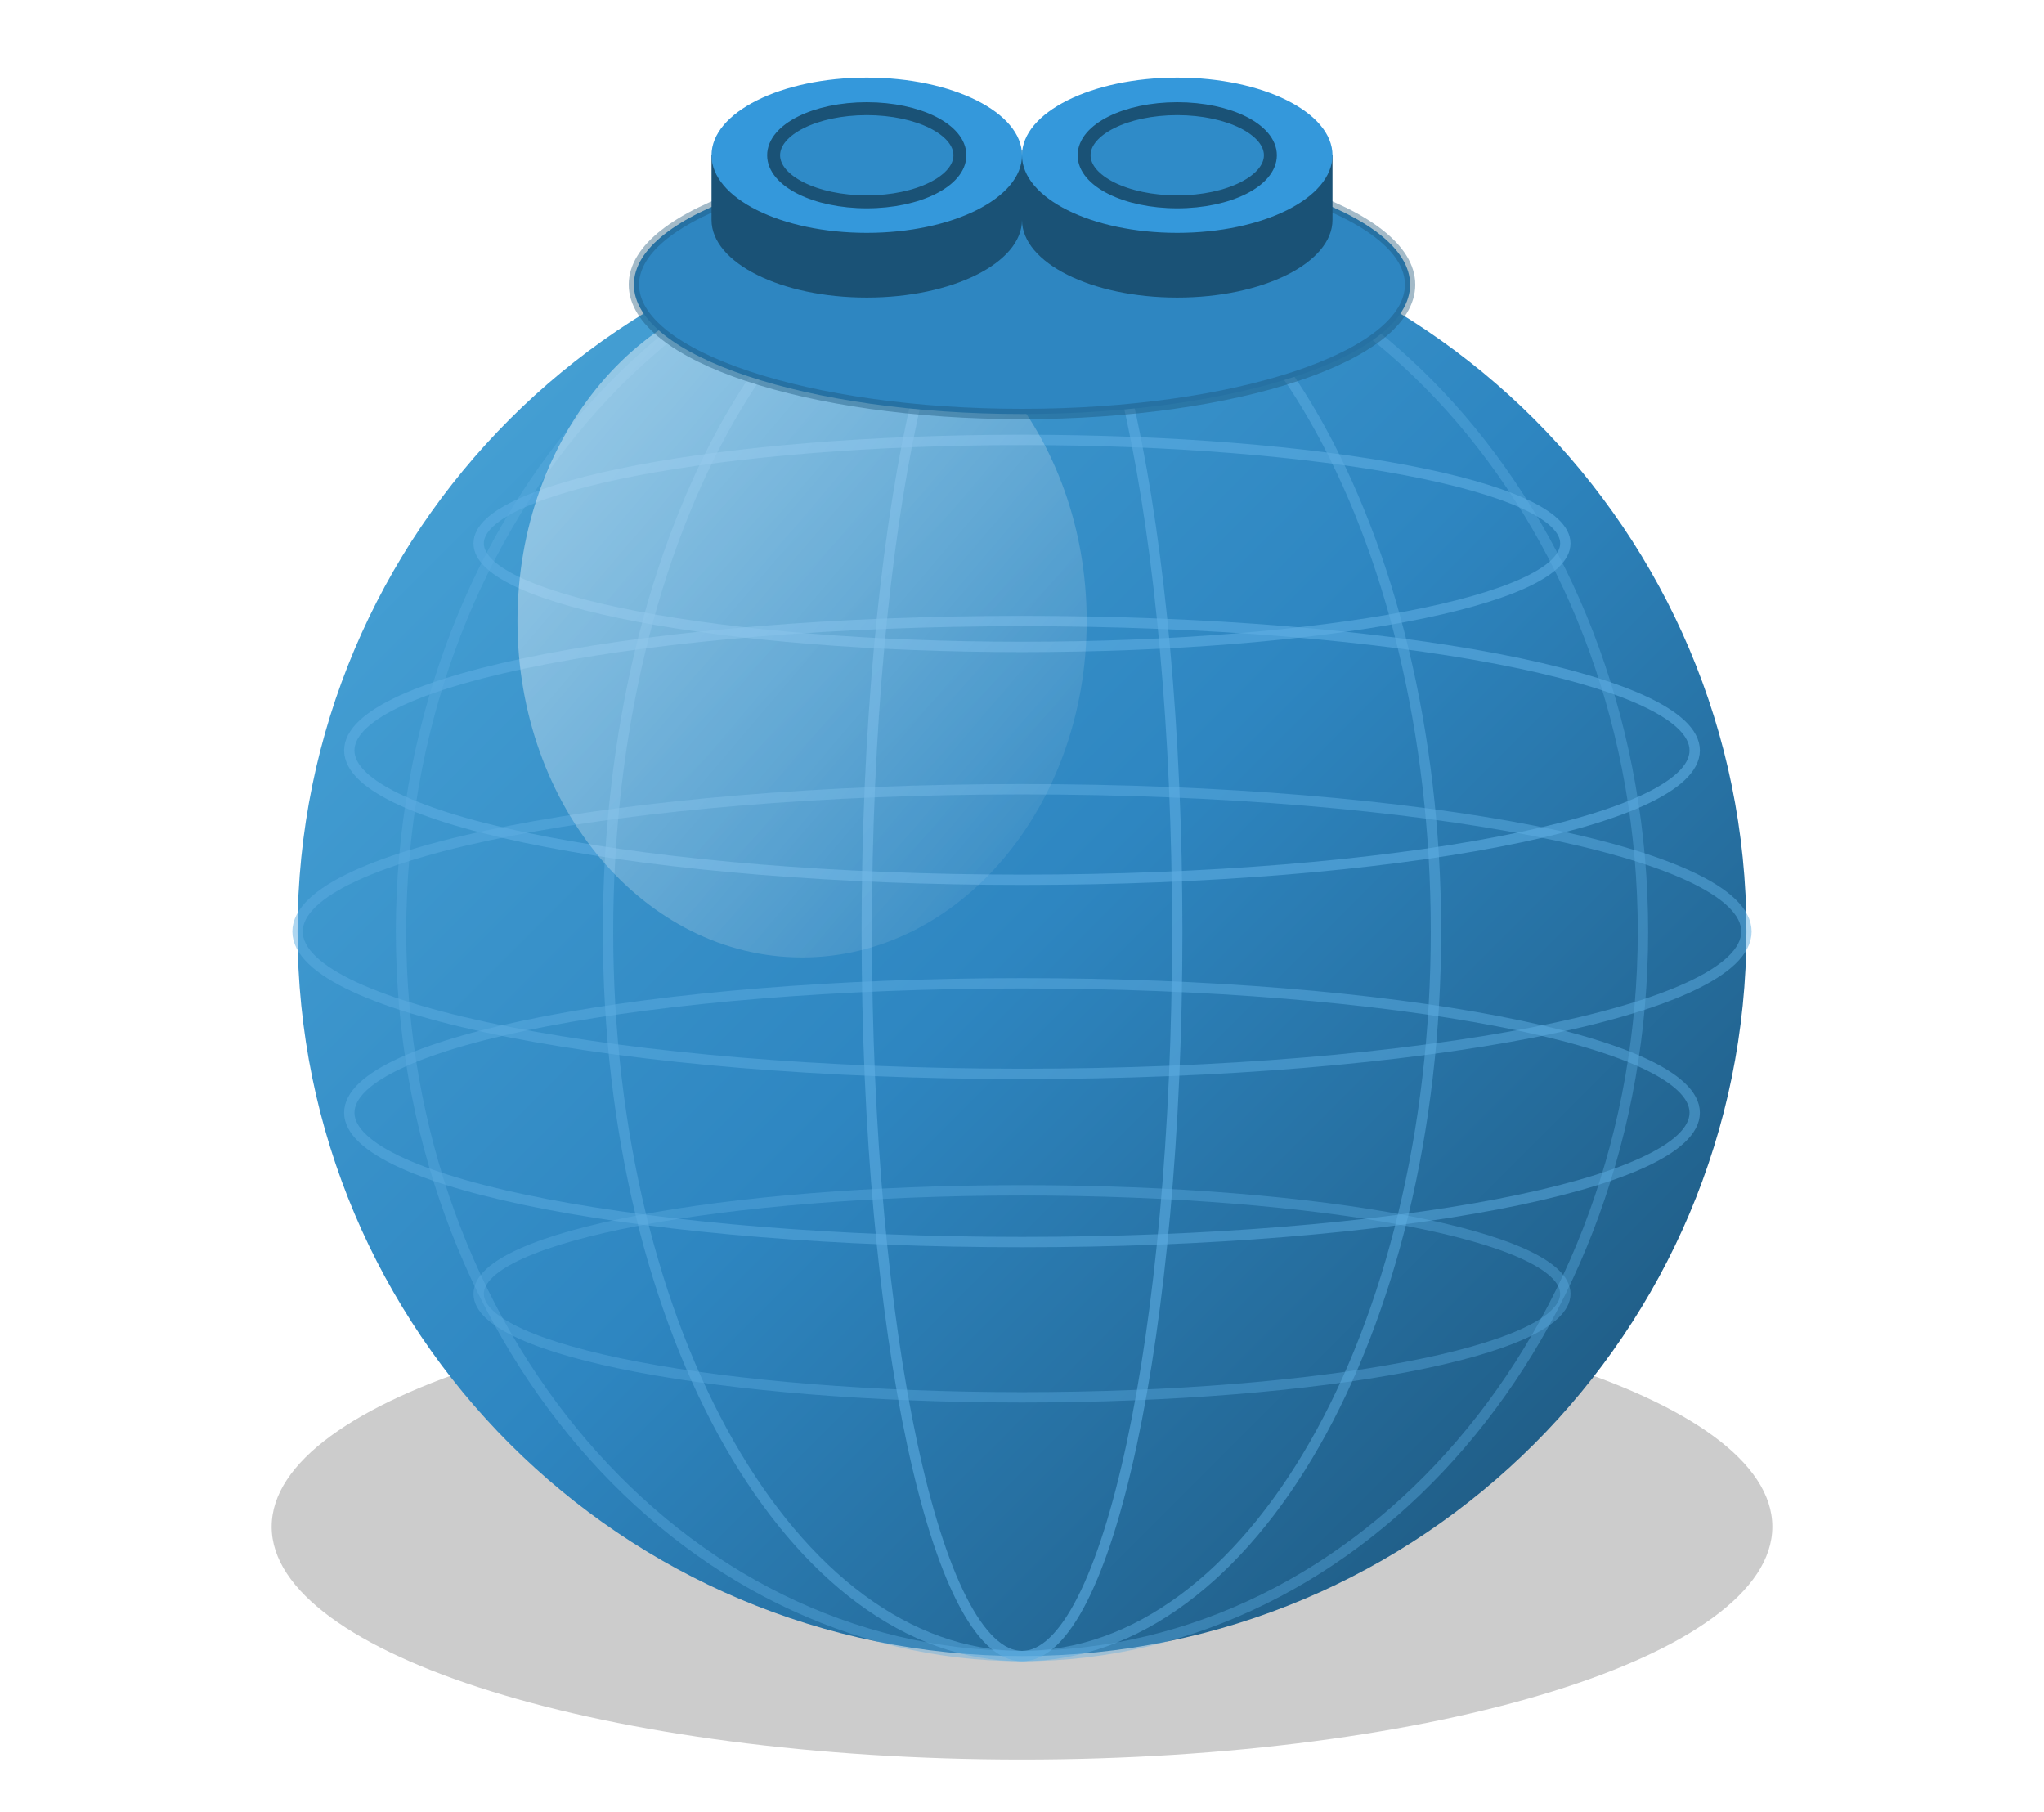
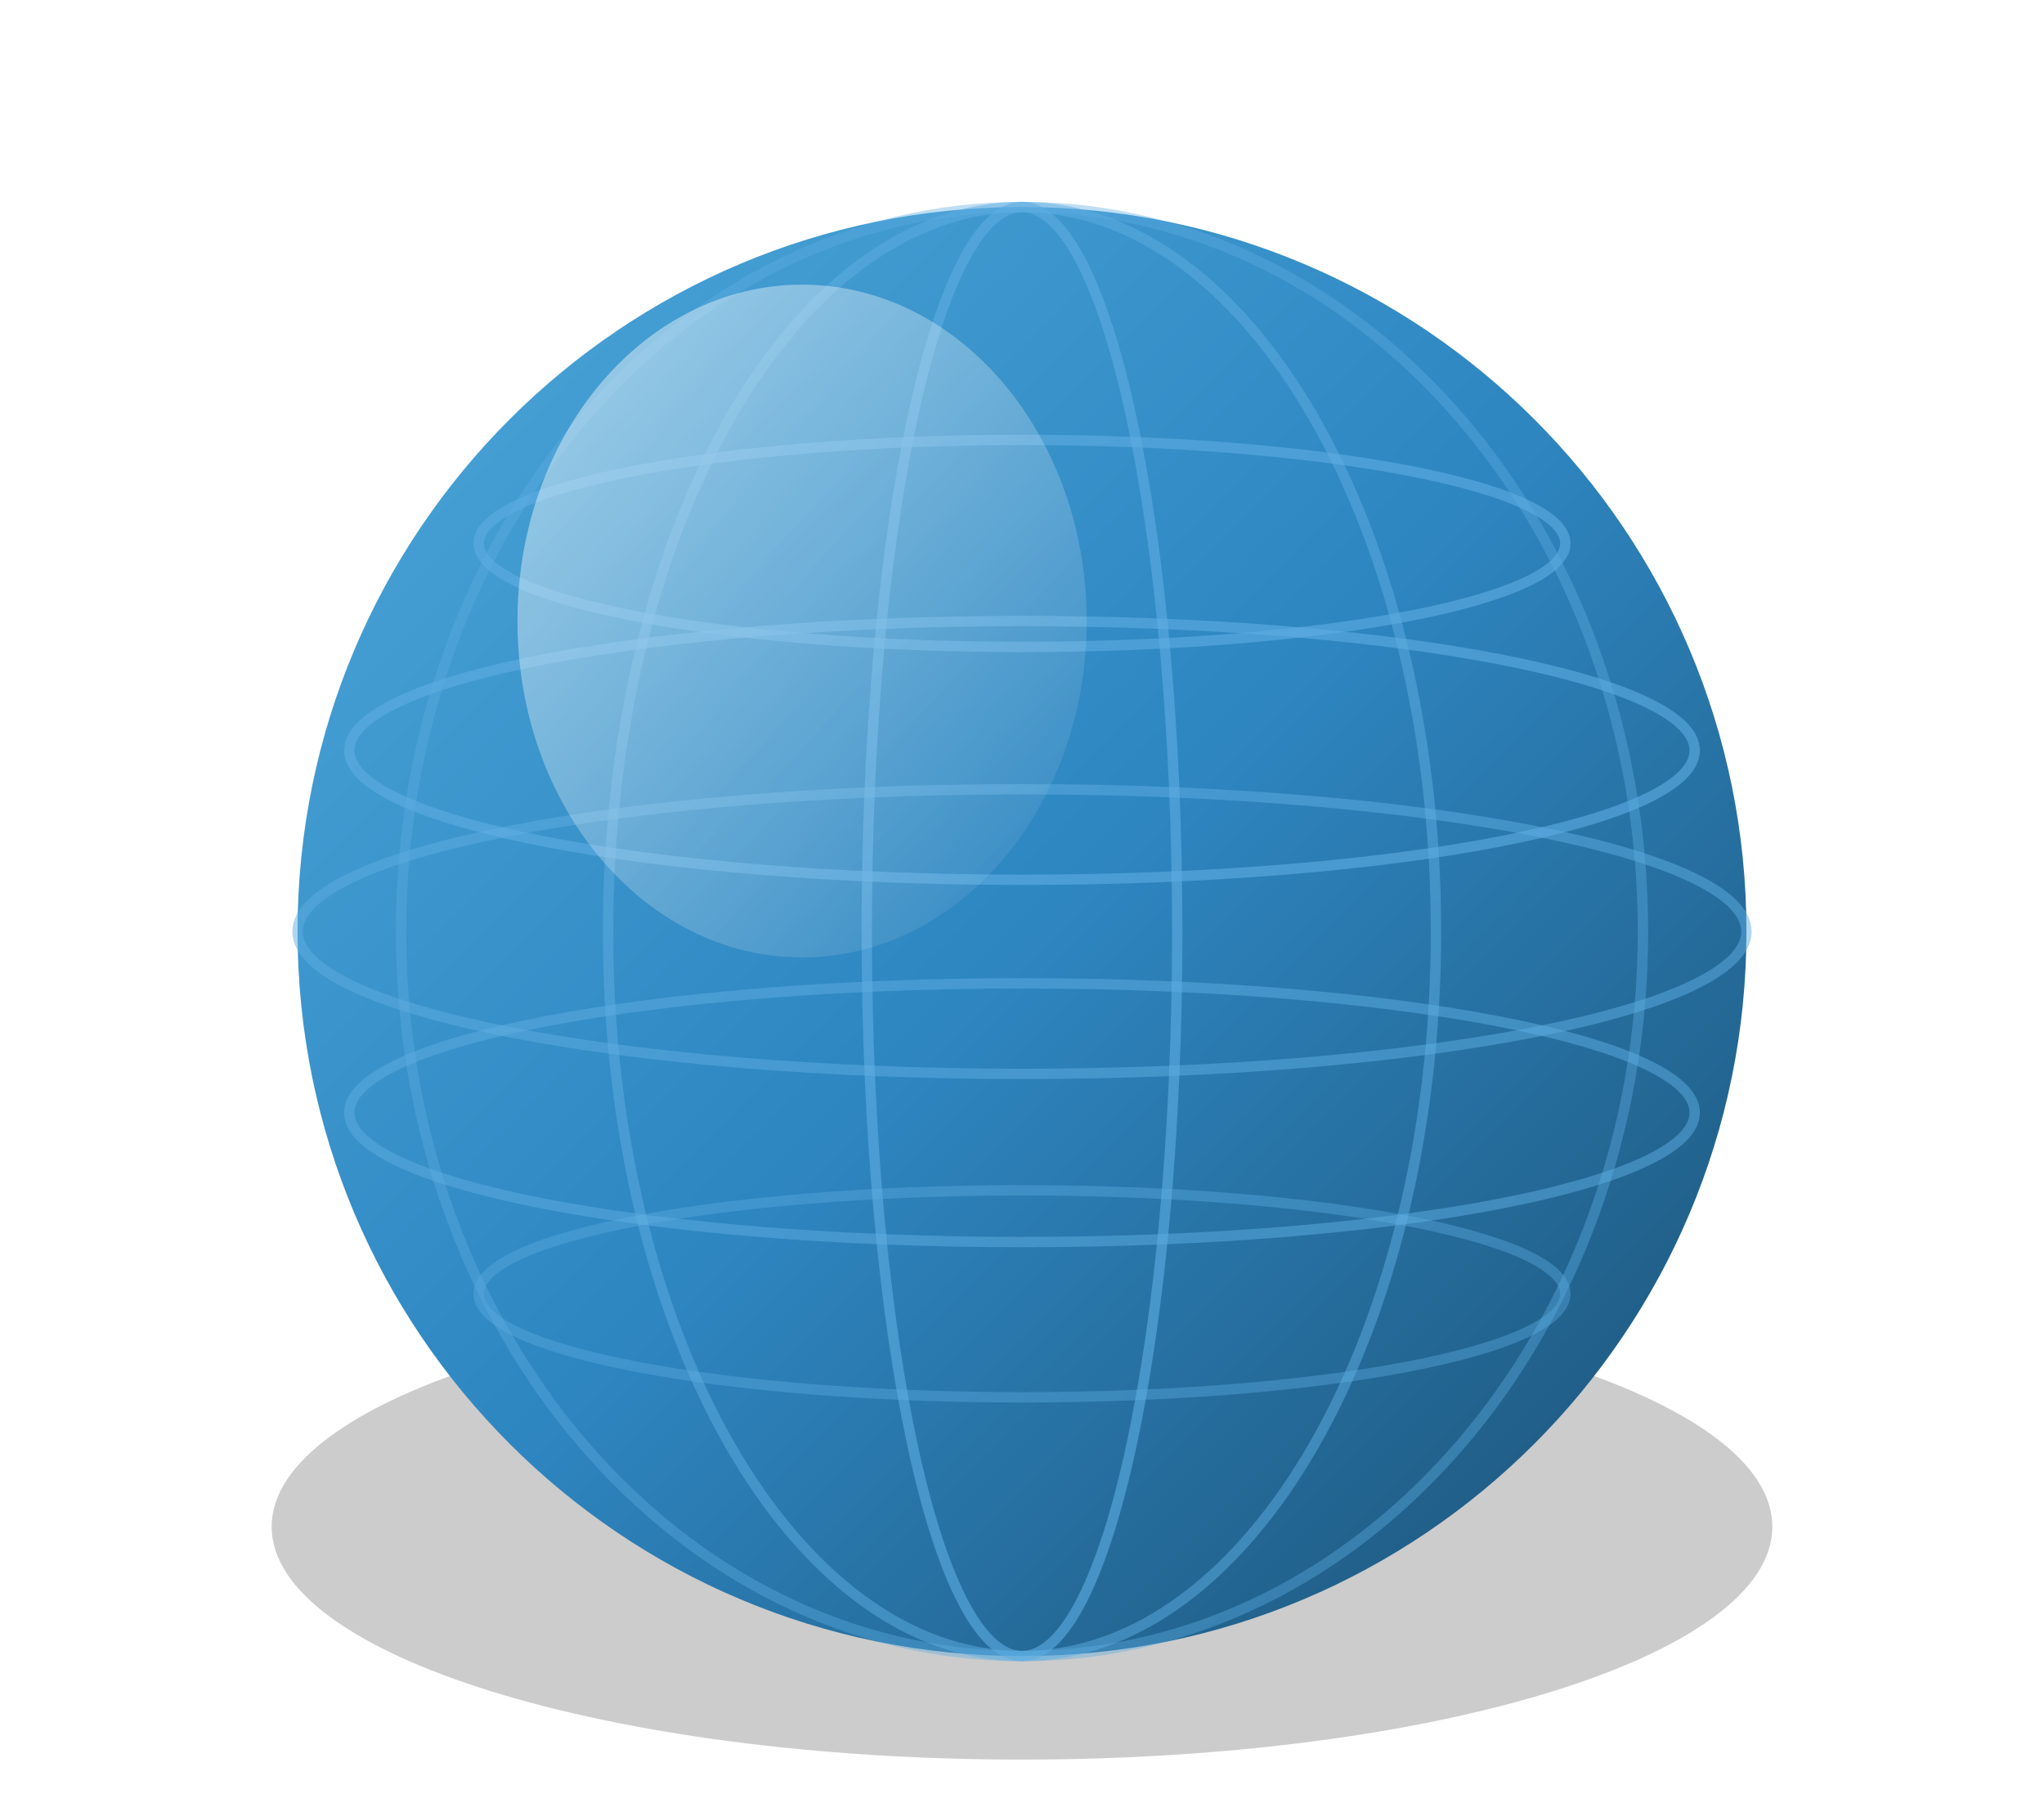
<svg xmlns="http://www.w3.org/2000/svg" viewBox="0 0 158 140">
  <defs>
    <linearGradient id="globe-body" x1="0%" y1="0%" x2="100%" y2="100%">
      <stop offset="0%" stop-color="#4DA8DA" />
      <stop offset="50%" stop-color="#2E86C1" />
      <stop offset="100%" stop-color="#1B4F72" />
    </linearGradient>
    <linearGradient id="globe-highlight" x1="0%" y1="0%" x2="100%" y2="100%">
      <stop offset="0%" stop-color="#FFFFFF" stop-opacity="0.5" />
      <stop offset="100%" stop-color="#FFFFFF" stop-opacity="0" />
    </linearGradient>
  </defs>
  <ellipse cx="79" cy="118" rx="58" ry="18" fill="rgba(0,0,0,0.2)" />
  <ellipse cx="79" cy="72" rx="56" ry="56" fill="url(#globe-body)" />
  <ellipse cx="79" cy="42" rx="42" ry="8" fill="none" stroke="#5DADE2" stroke-width="0.8" opacity="0.6" />
  <ellipse cx="79" cy="58" rx="52" ry="10" fill="none" stroke="#5DADE2" stroke-width="0.8" opacity="0.6" />
  <ellipse cx="79" cy="72" rx="56" ry="11" fill="none" stroke="#5DADE2" stroke-width="0.8" opacity="0.5" />
  <ellipse cx="79" cy="86" rx="52" ry="10" fill="none" stroke="#5DADE2" stroke-width="0.8" opacity="0.5" />
  <ellipse cx="79" cy="100" rx="42" ry="8" fill="none" stroke="#5DADE2" stroke-width="0.8" opacity="0.4" />
  <ellipse cx="79" cy="72" rx="12" ry="56" fill="none" stroke="#5DADE2" stroke-width="0.8" opacity="0.6" />
  <ellipse cx="79" cy="72" rx="32" ry="56" fill="none" stroke="#5DADE2" stroke-width="0.8" opacity="0.5" />
  <ellipse cx="79" cy="72" rx="48" ry="56" fill="none" stroke="#5DADE2" stroke-width="0.8" opacity="0.4" />
  <ellipse cx="62" cy="48" rx="22" ry="26" fill="url(#globe-highlight)" />
-   <ellipse cx="79" cy="22" rx="30" ry="10" fill="#2E86C1" />
-   <ellipse cx="79" cy="22" rx="30" ry="10" fill="none" stroke="#1A5276" stroke-width="0.8" opacity="0.4" />
-   <g>
-     <path d="M 55 12 L 55 17 A 12 6 0 0 0 79 17 L 79 12 Z" fill="#1A5276" />
-     <ellipse cx="67" cy="12" rx="12" ry="6" fill="#3498DB" />
-     <ellipse cx="67" cy="12" rx="7.2" ry="3.6" fill="#2E86C1" fill-opacity="0.7" stroke="#1A5276" stroke-width="1" />
-   </g>
-   <g>
-     <path d="M 79 12 L 79 17 A 12 6 0 0 0 103 17 L 103 12 Z" fill="#1A5276" />
-     <ellipse cx="91" cy="12" rx="12" ry="6" fill="#3498DB" />
-     <ellipse cx="91" cy="12" rx="7.2" ry="3.6" fill="#2E86C1" fill-opacity="0.7" stroke="#1A5276" stroke-width="1" />
-   </g>
</svg>
